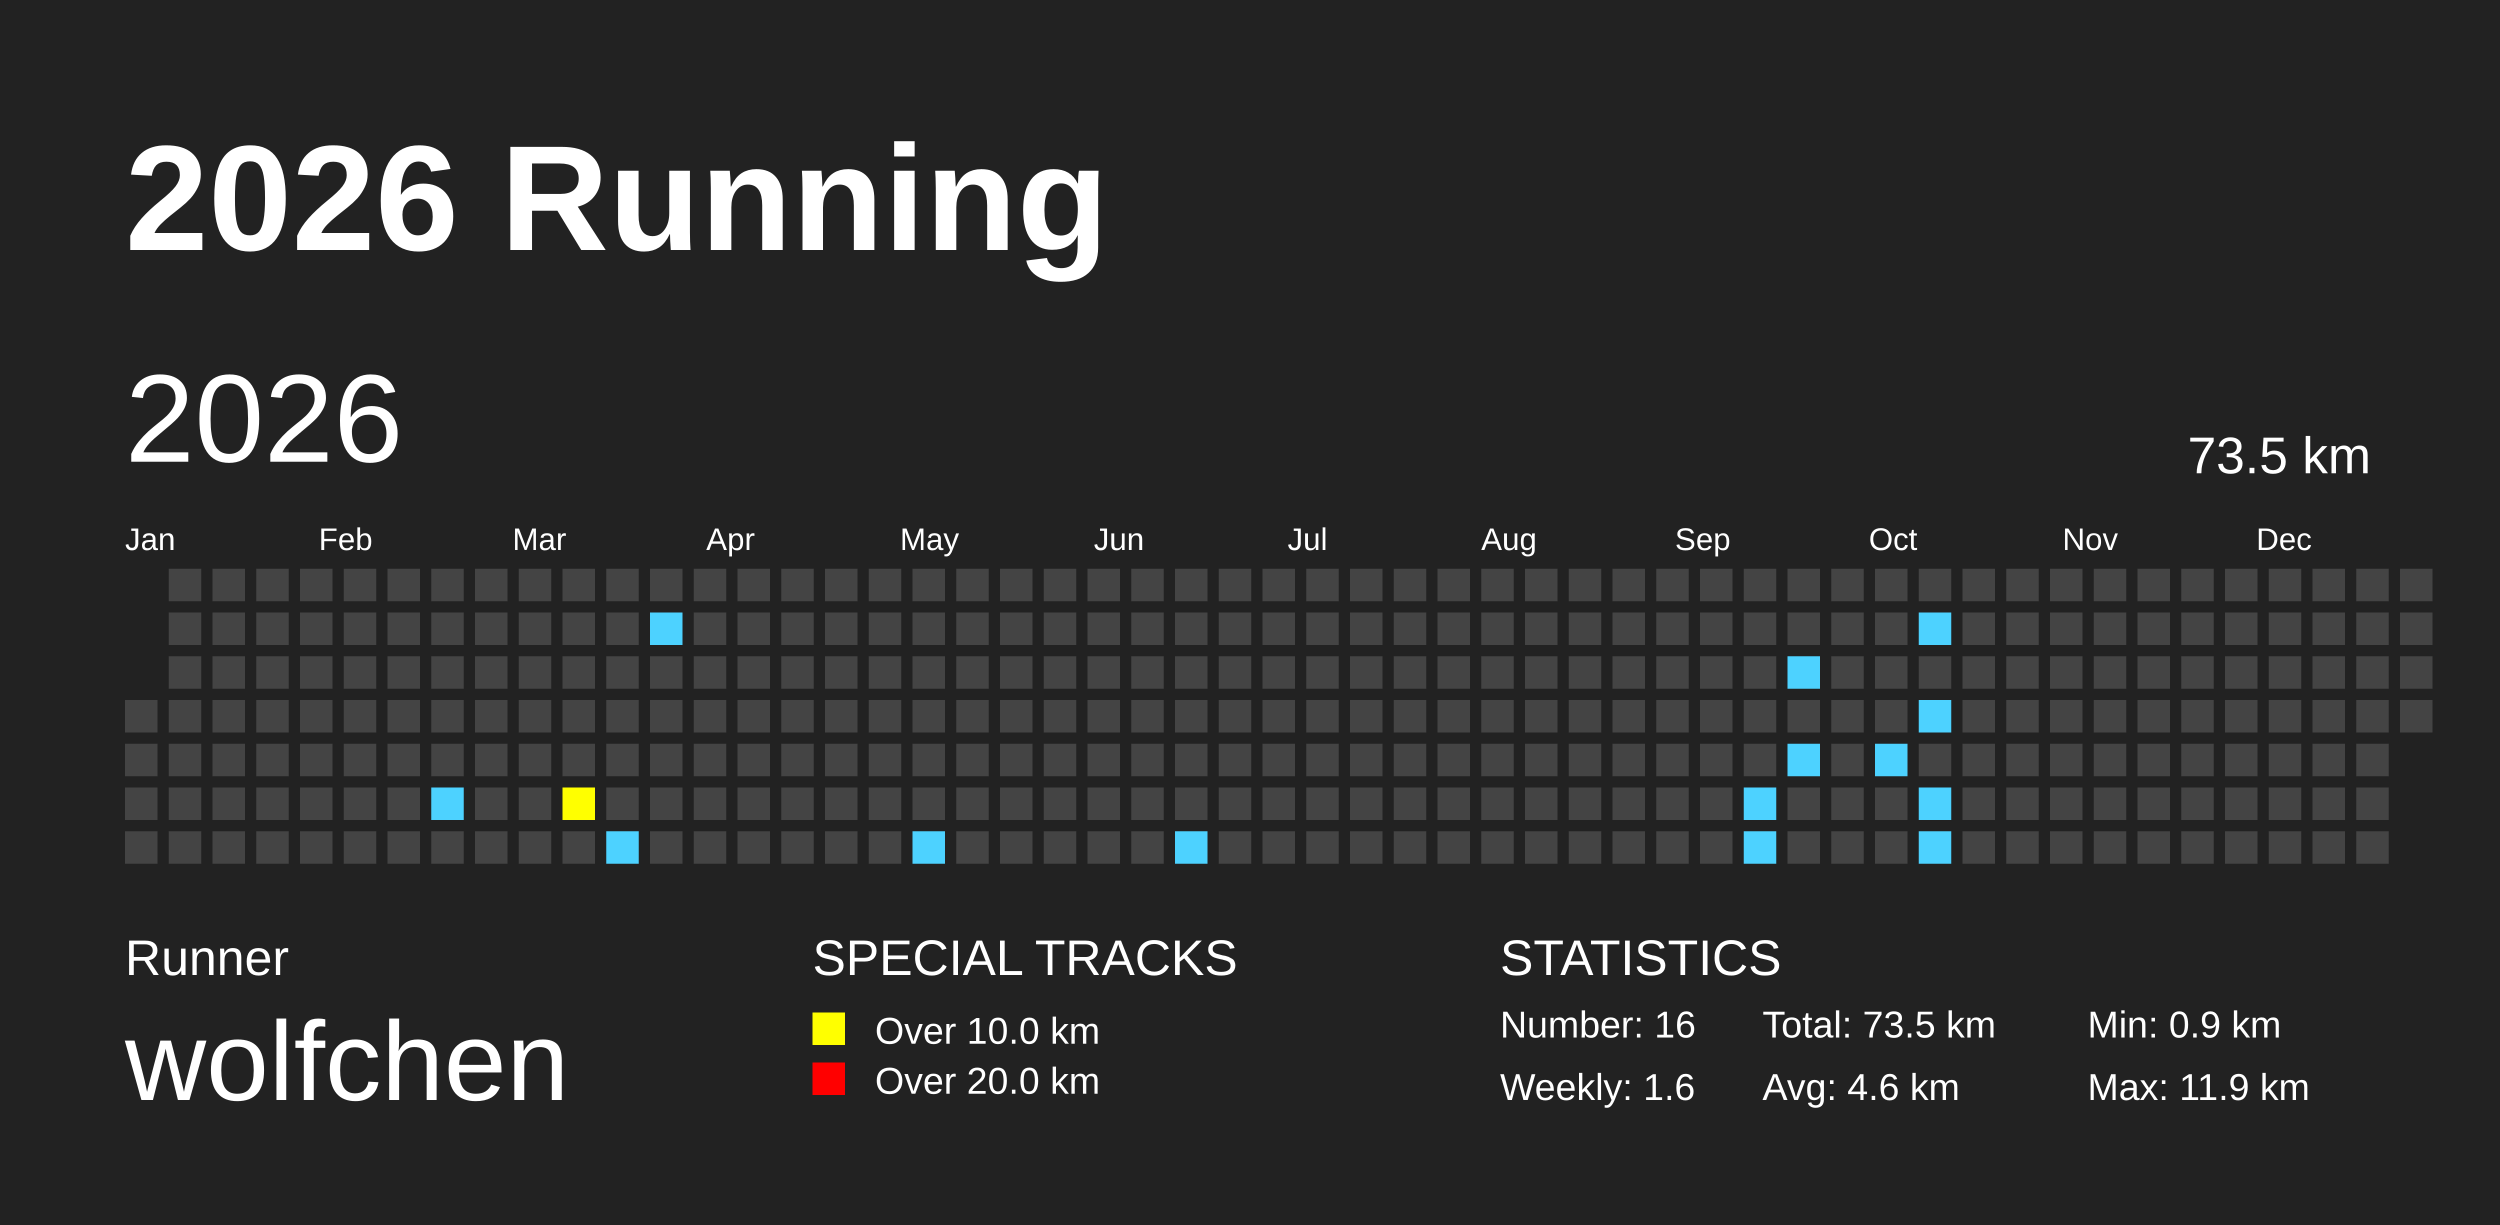
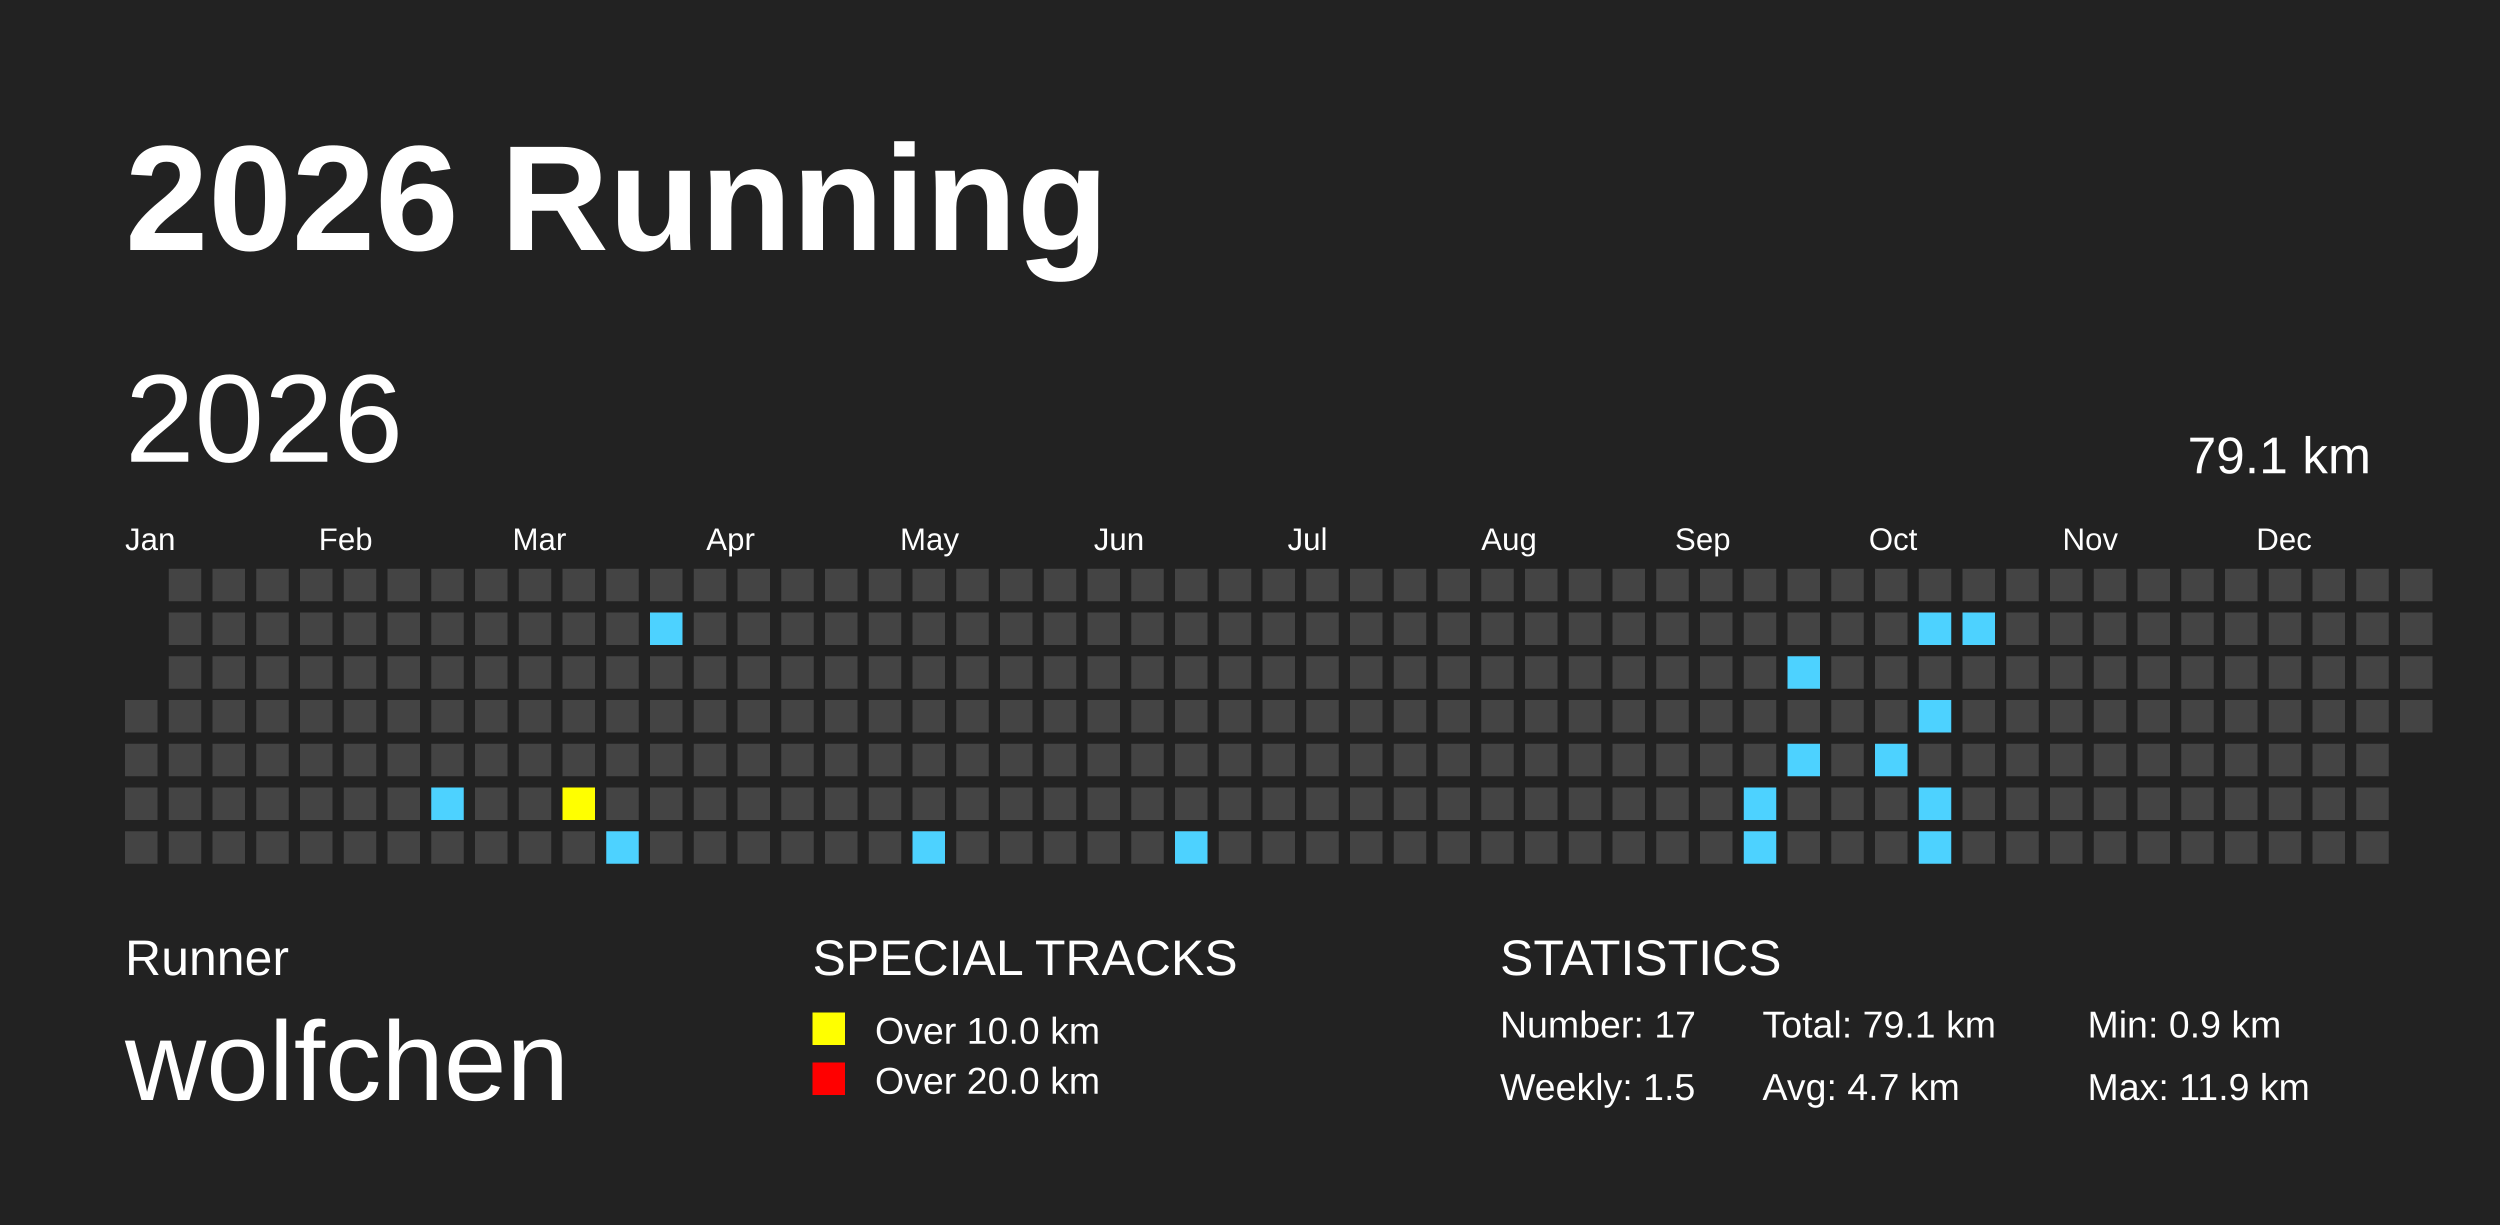
<svg xmlns="http://www.w3.org/2000/svg" baseProfile="full" height="98mm" version="1.1" viewBox="0,0,200,98" width="200mm">
  <defs />
  <rect fill="#222222" height="98" width="200" x="0" y="0" />
  <text fill="#FFFFFF" style="font-size:12px; font-family:Arial; font-weight:bold;" x="10" y="20">2026 Running</text>
  <text fill="#FFFFFF" style="font-size:4px; font-family:Arial" x="10" y="78">Runner</text>
  <text fill="#FFFFFF" style="font-size:9px; font-family:Arial" x="10" y="88">wolfchen</text>
  <text fill="#FFFFFF" style="font-size:4px; font-family:Arial" x="65" y="78">SPECIAL TRACKS</text>
  <rect fill="yellow" height="2.6" width="2.6" x="65" y="81" />
  <text fill="#FFFFFF" style="font-size:3px; font-family:Arial" x="70" y="83.5">Over 10.0 km</text>
  <rect fill="red" height="2.6" width="2.6" x="65" y="85" />
  <text fill="#FFFFFF" style="font-size:3px; font-family:Arial" x="70" y="87.5">Over 20.0 km</text>
  <text fill="#FFFFFF" style="font-size:4px; font-family:Arial" x="120" y="78">STATISTICS</text>
-   <text fill="#FFFFFF" style="font-size:3px; font-family:Arial" x="120" y="83">Number: 16</text>
-   <text fill="#FFFFFF" style="font-size:3px; font-family:Arial" x="120" y="88">Weekly: 1.6</text>
-   <text fill="#FFFFFF" style="font-size:3px; font-family:Arial" x="141" y="83">Total: 73.5 km</text>
-   <text fill="#FFFFFF" style="font-size:3px; font-family:Arial" x="141" y="88">Avg: 4.6 km</text>
+   <text fill="#FFFFFF" style="font-size:3px; font-family:Arial" x="120" y="83">Number: 17</text>
+   <text fill="#FFFFFF" style="font-size:3px; font-family:Arial" x="120" y="88">Weekly: 1.5</text>
+   <text fill="#FFFFFF" style="font-size:3px; font-family:Arial" x="141" y="83">Total: 79.1 km</text>
+   <text fill="#FFFFFF" style="font-size:3px; font-family:Arial" x="141" y="88">Avg: 4.7 km</text>
  <text fill="#FFFFFF" style="font-size:3px; font-family:Arial" x="167" y="83">Min: 0.9 km</text>
  <text fill="#FFFFFF" style="font-size:3px; font-family:Arial" x="167" y="88">Max: 11.9 km</text>
  <text dominant-baseline="hanging" fill="#FFFFFF" style="font-size:10.0px; font-family:Arial;" x="10" y="30">2026</text>
-   <text dominant-baseline="hanging" fill="#FFFFFF" style="font-size:4.125px; font-family:Arial;" x="175" y="35">73.5 km</text>
+   <text dominant-baseline="hanging" fill="#FFFFFF" style="font-size:4.125px; font-family:Arial;" x="175" y="35">79.1 km</text>
  <text fill="#FFFFFF" style="font-size:2.5px; font-family:Arial" x="10.0" y="44">Jan</text>
  <text fill="#FFFFFF" style="font-size:2.5px; font-family:Arial" x="25.5" y="44">Feb</text>
  <text fill="#FFFFFF" style="font-size:2.5px; font-family:Arial" x="41.0" y="44">Mar</text>
  <text fill="#FFFFFF" style="font-size:2.5px; font-family:Arial" x="56.5" y="44">Apr</text>
  <text fill="#FFFFFF" style="font-size:2.5px; font-family:Arial" x="72.0" y="44">May</text>
  <text fill="#FFFFFF" style="font-size:2.5px; font-family:Arial" x="87.5" y="44">Jun</text>
  <text fill="#FFFFFF" style="font-size:2.5px; font-family:Arial" x="103.0" y="44">Jul</text>
  <text fill="#FFFFFF" style="font-size:2.5px; font-family:Arial" x="118.5" y="44">Aug</text>
  <text fill="#FFFFFF" style="font-size:2.5px; font-family:Arial" x="134.0" y="44">Sep</text>
  <text fill="#FFFFFF" style="font-size:2.5px; font-family:Arial" x="149.5" y="44">Oct</text>
  <text fill="#FFFFFF" style="font-size:2.5px; font-family:Arial" x="165.0" y="44">Nov</text>
  <text fill="#FFFFFF" style="font-size:2.5px; font-family:Arial" x="180.5" y="44">Dec</text>
  <rect fill="#444444" height="2.6" width="2.6" x="10.0" y="56.0" />
  <rect fill="#444444" height="2.6" width="2.6" x="10.0" y="59.5" />
  <rect fill="#444444" height="2.6" width="2.6" x="10.0" y="63.0" />
  <rect fill="#444444" height="2.6" width="2.6" x="10.0" y="66.5" />
  <rect fill="#444444" height="2.6" width="2.6" x="13.5" y="45.5" />
  <rect fill="#444444" height="2.6" width="2.6" x="13.5" y="49.0" />
  <rect fill="#444444" height="2.6" width="2.6" x="13.5" y="52.5" />
  <rect fill="#444444" height="2.6" width="2.6" x="13.5" y="56.0" />
  <rect fill="#444444" height="2.6" width="2.6" x="13.5" y="59.5" />
  <rect fill="#444444" height="2.6" width="2.6" x="13.5" y="63.0" />
  <rect fill="#444444" height="2.6" width="2.6" x="13.5" y="66.5" />
  <rect fill="#444444" height="2.6" width="2.6" x="17.0" y="45.5" />
  <rect fill="#444444" height="2.6" width="2.6" x="17.0" y="49.0" />
  <rect fill="#444444" height="2.6" width="2.6" x="17.0" y="52.5" />
  <rect fill="#444444" height="2.6" width="2.6" x="17.0" y="56.0" />
  <rect fill="#444444" height="2.6" width="2.6" x="17.0" y="59.5" />
  <rect fill="#444444" height="2.6" width="2.6" x="17.0" y="63.0" />
  <rect fill="#444444" height="2.6" width="2.6" x="17.0" y="66.5" />
  <rect fill="#444444" height="2.6" width="2.6" x="20.5" y="45.5" />
  <rect fill="#444444" height="2.6" width="2.6" x="20.5" y="49.0" />
  <rect fill="#444444" height="2.6" width="2.6" x="20.5" y="52.5" />
  <rect fill="#444444" height="2.6" width="2.6" x="20.5" y="56.0" />
  <rect fill="#444444" height="2.6" width="2.6" x="20.5" y="59.5" />
  <rect fill="#444444" height="2.6" width="2.6" x="20.5" y="63.0" />
  <rect fill="#444444" height="2.6" width="2.6" x="20.5" y="66.5" />
  <rect fill="#444444" height="2.6" width="2.6" x="24.0" y="45.5" />
  <rect fill="#444444" height="2.6" width="2.6" x="24.0" y="49.0" />
  <rect fill="#444444" height="2.6" width="2.6" x="24.0" y="52.5" />
  <rect fill="#444444" height="2.6" width="2.6" x="24.0" y="56.0" />
  <rect fill="#444444" height="2.6" width="2.6" x="24.0" y="59.5" />
  <rect fill="#444444" height="2.6" width="2.6" x="24.0" y="63.0" />
  <rect fill="#444444" height="2.6" width="2.6" x="24.0" y="66.5" />
  <rect fill="#444444" height="2.6" width="2.6" x="27.5" y="45.5" />
  <rect fill="#444444" height="2.6" width="2.6" x="27.5" y="49.0" />
  <rect fill="#444444" height="2.6" width="2.6" x="27.5" y="52.5" />
  <rect fill="#444444" height="2.6" width="2.6" x="27.5" y="56.0" />
  <rect fill="#444444" height="2.6" width="2.6" x="27.5" y="59.5" />
  <rect fill="#444444" height="2.6" width="2.6" x="27.5" y="63.0" />
  <rect fill="#444444" height="2.6" width="2.6" x="27.5" y="66.5" />
  <rect fill="#444444" height="2.6" width="2.6" x="31.0" y="45.5" />
  <rect fill="#444444" height="2.6" width="2.6" x="31.0" y="49.0" />
  <rect fill="#444444" height="2.6" width="2.6" x="31.0" y="52.5" />
  <rect fill="#444444" height="2.6" width="2.6" x="31.0" y="56.0" />
  <rect fill="#444444" height="2.6" width="2.6" x="31.0" y="59.5" />
  <rect fill="#444444" height="2.6" width="2.6" x="31.0" y="63.0" />
  <rect fill="#444444" height="2.6" width="2.6" x="31.0" y="66.5" />
  <rect fill="#444444" height="2.6" width="2.6" x="34.5" y="45.5" />
  <rect fill="#444444" height="2.6" width="2.6" x="34.5" y="49.0" />
  <rect fill="#444444" height="2.6" width="2.6" x="34.5" y="52.5" />
  <rect fill="#444444" height="2.6" width="2.6" x="34.5" y="56.0" />
  <rect fill="#444444" height="2.6" width="2.6" x="34.5" y="59.5" />
  <rect fill="#4DD2FF" height="2.6" width="2.6" x="34.5" y="63.0" />
  <rect fill="#444444" height="2.6" width="2.6" x="34.5" y="66.5" />
  <rect fill="#444444" height="2.6" width="2.6" x="38.0" y="45.5" />
  <rect fill="#444444" height="2.6" width="2.6" x="38.0" y="49.0" />
  <rect fill="#444444" height="2.6" width="2.6" x="38.0" y="52.5" />
  <rect fill="#444444" height="2.6" width="2.6" x="38.0" y="56.0" />
  <rect fill="#444444" height="2.6" width="2.6" x="38.0" y="59.5" />
  <rect fill="#444444" height="2.6" width="2.6" x="38.0" y="63.0" />
  <rect fill="#444444" height="2.6" width="2.6" x="38.0" y="66.5" />
  <rect fill="#444444" height="2.6" width="2.6" x="41.5" y="45.5" />
  <rect fill="#444444" height="2.6" width="2.6" x="41.5" y="49.0" />
  <rect fill="#444444" height="2.6" width="2.6" x="41.5" y="52.5" />
  <rect fill="#444444" height="2.6" width="2.6" x="41.5" y="56.0" />
  <rect fill="#444444" height="2.6" width="2.6" x="41.5" y="59.5" />
  <rect fill="#444444" height="2.6" width="2.6" x="41.5" y="63.0" />
  <rect fill="#444444" height="2.6" width="2.6" x="41.5" y="66.5" />
  <rect fill="#444444" height="2.6" width="2.6" x="45.0" y="45.5" />
  <rect fill="#444444" height="2.6" width="2.6" x="45.0" y="49.0" />
  <rect fill="#444444" height="2.6" width="2.6" x="45.0" y="52.5" />
  <rect fill="#444444" height="2.6" width="2.6" x="45.0" y="56.0" />
  <rect fill="#444444" height="2.6" width="2.6" x="45.0" y="59.5" />
  <rect fill="yellow" height="2.6" width="2.6" x="45.0" y="63.0" />
  <rect fill="#444444" height="2.6" width="2.6" x="45.0" y="66.5" />
  <rect fill="#444444" height="2.6" width="2.6" x="48.5" y="45.5" />
  <rect fill="#444444" height="2.6" width="2.6" x="48.5" y="49.0" />
  <rect fill="#444444" height="2.6" width="2.6" x="48.5" y="52.5" />
  <rect fill="#444444" height="2.6" width="2.6" x="48.5" y="56.0" />
  <rect fill="#444444" height="2.6" width="2.6" x="48.5" y="59.5" />
  <rect fill="#444444" height="2.6" width="2.6" x="48.5" y="63.0" />
  <rect fill="#4DD2FF" height="2.6" width="2.6" x="48.5" y="66.5" />
  <rect fill="#444444" height="2.6" width="2.6" x="52.0" y="45.5" />
  <rect fill="#4DD2FF" height="2.6" width="2.6" x="52.0" y="49.0" />
  <rect fill="#444444" height="2.6" width="2.6" x="52.0" y="52.5" />
  <rect fill="#444444" height="2.6" width="2.6" x="52.0" y="56.0" />
  <rect fill="#444444" height="2.6" width="2.6" x="52.0" y="59.5" />
  <rect fill="#444444" height="2.6" width="2.6" x="52.0" y="63.0" />
  <rect fill="#444444" height="2.6" width="2.6" x="52.0" y="66.5" />
  <rect fill="#444444" height="2.6" width="2.6" x="55.5" y="45.5" />
  <rect fill="#444444" height="2.6" width="2.6" x="55.5" y="49.0" />
  <rect fill="#444444" height="2.6" width="2.6" x="55.5" y="52.5" />
  <rect fill="#444444" height="2.6" width="2.6" x="55.5" y="56.0" />
  <rect fill="#444444" height="2.6" width="2.6" x="55.5" y="59.5" />
  <rect fill="#444444" height="2.6" width="2.6" x="55.5" y="63.0" />
  <rect fill="#444444" height="2.6" width="2.6" x="55.5" y="66.5" />
  <rect fill="#444444" height="2.6" width="2.6" x="59.0" y="45.5" />
  <rect fill="#444444" height="2.6" width="2.6" x="59.0" y="49.0" />
  <rect fill="#444444" height="2.6" width="2.6" x="59.0" y="52.5" />
  <rect fill="#444444" height="2.6" width="2.6" x="59.0" y="56.0" />
  <rect fill="#444444" height="2.6" width="2.6" x="59.0" y="59.5" />
  <rect fill="#444444" height="2.6" width="2.6" x="59.0" y="63.0" />
  <rect fill="#444444" height="2.6" width="2.6" x="59.0" y="66.5" />
  <rect fill="#444444" height="2.6" width="2.6" x="62.5" y="45.5" />
  <rect fill="#444444" height="2.6" width="2.6" x="62.5" y="49.0" />
  <rect fill="#444444" height="2.6" width="2.6" x="62.5" y="52.5" />
  <rect fill="#444444" height="2.6" width="2.6" x="62.5" y="56.0" />
  <rect fill="#444444" height="2.6" width="2.6" x="62.5" y="59.5" />
  <rect fill="#444444" height="2.6" width="2.6" x="62.5" y="63.0" />
  <rect fill="#444444" height="2.6" width="2.6" x="62.5" y="66.5" />
  <rect fill="#444444" height="2.6" width="2.6" x="66.0" y="45.5" />
  <rect fill="#444444" height="2.6" width="2.6" x="66.0" y="49.0" />
  <rect fill="#444444" height="2.6" width="2.6" x="66.0" y="52.5" />
  <rect fill="#444444" height="2.6" width="2.6" x="66.0" y="56.0" />
  <rect fill="#444444" height="2.6" width="2.6" x="66.0" y="59.5" />
  <rect fill="#444444" height="2.6" width="2.6" x="66.0" y="63.0" />
  <rect fill="#444444" height="2.6" width="2.6" x="66.0" y="66.5" />
  <rect fill="#444444" height="2.6" width="2.6" x="69.5" y="45.5" />
  <rect fill="#444444" height="2.6" width="2.6" x="69.5" y="49.0" />
  <rect fill="#444444" height="2.6" width="2.6" x="69.5" y="52.5" />
  <rect fill="#444444" height="2.6" width="2.6" x="69.5" y="56.0" />
  <rect fill="#444444" height="2.6" width="2.6" x="69.5" y="59.5" />
  <rect fill="#444444" height="2.6" width="2.6" x="69.5" y="63.0" />
  <rect fill="#444444" height="2.6" width="2.6" x="69.5" y="66.5" />
  <rect fill="#444444" height="2.6" width="2.6" x="73.0" y="45.5" />
  <rect fill="#444444" height="2.6" width="2.6" x="73.0" y="49.0" />
  <rect fill="#444444" height="2.6" width="2.6" x="73.0" y="52.5" />
  <rect fill="#444444" height="2.6" width="2.6" x="73.0" y="56.0" />
  <rect fill="#444444" height="2.6" width="2.6" x="73.0" y="59.5" />
  <rect fill="#444444" height="2.6" width="2.6" x="73.0" y="63.0" />
  <rect fill="#4DD2FF" height="2.6" width="2.6" x="73.0" y="66.5" />
  <rect fill="#444444" height="2.6" width="2.6" x="76.5" y="45.5" />
  <rect fill="#444444" height="2.6" width="2.6" x="76.5" y="49.0" />
  <rect fill="#444444" height="2.6" width="2.6" x="76.5" y="52.5" />
  <rect fill="#444444" height="2.6" width="2.6" x="76.5" y="56.0" />
  <rect fill="#444444" height="2.6" width="2.6" x="76.5" y="59.5" />
  <rect fill="#444444" height="2.6" width="2.6" x="76.5" y="63.0" />
  <rect fill="#444444" height="2.6" width="2.6" x="76.5" y="66.5" />
  <rect fill="#444444" height="2.6" width="2.6" x="80.0" y="45.5" />
  <rect fill="#444444" height="2.6" width="2.6" x="80.0" y="49.0" />
  <rect fill="#444444" height="2.6" width="2.6" x="80.0" y="52.5" />
  <rect fill="#444444" height="2.6" width="2.6" x="80.0" y="56.0" />
  <rect fill="#444444" height="2.6" width="2.6" x="80.0" y="59.5" />
  <rect fill="#444444" height="2.6" width="2.6" x="80.0" y="63.0" />
  <rect fill="#444444" height="2.6" width="2.6" x="80.0" y="66.5" />
  <rect fill="#444444" height="2.6" width="2.6" x="83.5" y="45.5" />
  <rect fill="#444444" height="2.6" width="2.6" x="83.5" y="49.0" />
  <rect fill="#444444" height="2.6" width="2.6" x="83.5" y="52.5" />
  <rect fill="#444444" height="2.6" width="2.6" x="83.5" y="56.0" />
  <rect fill="#444444" height="2.6" width="2.6" x="83.5" y="59.5" />
  <rect fill="#444444" height="2.6" width="2.6" x="83.5" y="63.0" />
  <rect fill="#444444" height="2.6" width="2.6" x="83.5" y="66.5" />
  <rect fill="#444444" height="2.6" width="2.6" x="87.0" y="45.5" />
  <rect fill="#444444" height="2.6" width="2.6" x="87.0" y="49.0" />
  <rect fill="#444444" height="2.6" width="2.6" x="87.0" y="52.5" />
  <rect fill="#444444" height="2.6" width="2.6" x="87.0" y="56.0" />
  <rect fill="#444444" height="2.6" width="2.6" x="87.0" y="59.5" />
  <rect fill="#444444" height="2.6" width="2.6" x="87.0" y="63.0" />
  <rect fill="#444444" height="2.6" width="2.6" x="87.0" y="66.5" />
  <rect fill="#444444" height="2.6" width="2.6" x="90.5" y="45.5" />
  <rect fill="#444444" height="2.6" width="2.6" x="90.5" y="49.0" />
  <rect fill="#444444" height="2.6" width="2.6" x="90.5" y="52.5" />
  <rect fill="#444444" height="2.6" width="2.6" x="90.5" y="56.0" />
  <rect fill="#444444" height="2.6" width="2.6" x="90.5" y="59.5" />
  <rect fill="#444444" height="2.6" width="2.6" x="90.5" y="63.0" />
  <rect fill="#444444" height="2.6" width="2.6" x="90.5" y="66.5" />
  <rect fill="#444444" height="2.6" width="2.6" x="94.0" y="45.5" />
  <rect fill="#444444" height="2.6" width="2.6" x="94.0" y="49.0" />
  <rect fill="#444444" height="2.6" width="2.6" x="94.0" y="52.5" />
  <rect fill="#444444" height="2.6" width="2.6" x="94.0" y="56.0" />
  <rect fill="#444444" height="2.6" width="2.6" x="94.0" y="59.5" />
  <rect fill="#444444" height="2.6" width="2.6" x="94.0" y="63.0" />
  <rect fill="#4DD2FF" height="2.6" width="2.6" x="94.0" y="66.5" />
  <rect fill="#444444" height="2.6" width="2.6" x="97.5" y="45.5" />
  <rect fill="#444444" height="2.6" width="2.6" x="97.5" y="49.0" />
  <rect fill="#444444" height="2.6" width="2.6" x="97.5" y="52.5" />
  <rect fill="#444444" height="2.6" width="2.6" x="97.5" y="56.0" />
  <rect fill="#444444" height="2.6" width="2.6" x="97.5" y="59.5" />
  <rect fill="#444444" height="2.6" width="2.6" x="97.5" y="63.0" />
  <rect fill="#444444" height="2.6" width="2.6" x="97.5" y="66.5" />
  <rect fill="#444444" height="2.6" width="2.6" x="101.0" y="45.5" />
  <rect fill="#444444" height="2.6" width="2.6" x="101.0" y="49.0" />
  <rect fill="#444444" height="2.6" width="2.6" x="101.0" y="52.5" />
  <rect fill="#444444" height="2.6" width="2.6" x="101.0" y="56.0" />
  <rect fill="#444444" height="2.6" width="2.6" x="101.0" y="59.5" />
  <rect fill="#444444" height="2.6" width="2.6" x="101.0" y="63.0" />
  <rect fill="#444444" height="2.6" width="2.6" x="101.0" y="66.5" />
  <rect fill="#444444" height="2.6" width="2.6" x="104.5" y="45.5" />
  <rect fill="#444444" height="2.6" width="2.6" x="104.5" y="49.0" />
  <rect fill="#444444" height="2.6" width="2.6" x="104.5" y="52.5" />
  <rect fill="#444444" height="2.6" width="2.6" x="104.5" y="56.0" />
  <rect fill="#444444" height="2.6" width="2.6" x="104.5" y="59.5" />
  <rect fill="#444444" height="2.6" width="2.6" x="104.5" y="63.0" />
  <rect fill="#444444" height="2.6" width="2.6" x="104.5" y="66.5" />
  <rect fill="#444444" height="2.6" width="2.6" x="108.0" y="45.5" />
  <rect fill="#444444" height="2.6" width="2.6" x="108.0" y="49.0" />
  <rect fill="#444444" height="2.6" width="2.6" x="108.0" y="52.5" />
  <rect fill="#444444" height="2.6" width="2.6" x="108.0" y="56.0" />
  <rect fill="#444444" height="2.6" width="2.6" x="108.0" y="59.5" />
  <rect fill="#444444" height="2.6" width="2.6" x="108.0" y="63.0" />
  <rect fill="#444444" height="2.6" width="2.6" x="108.0" y="66.5" />
  <rect fill="#444444" height="2.6" width="2.6" x="111.5" y="45.5" />
  <rect fill="#444444" height="2.6" width="2.6" x="111.5" y="49.0" />
  <rect fill="#444444" height="2.6" width="2.6" x="111.5" y="52.5" />
  <rect fill="#444444" height="2.6" width="2.6" x="111.5" y="56.0" />
  <rect fill="#444444" height="2.6" width="2.6" x="111.5" y="59.5" />
  <rect fill="#444444" height="2.6" width="2.6" x="111.5" y="63.0" />
  <rect fill="#444444" height="2.6" width="2.6" x="111.5" y="66.5" />
  <rect fill="#444444" height="2.6" width="2.6" x="115.0" y="45.5" />
  <rect fill="#444444" height="2.6" width="2.6" x="115.0" y="49.0" />
  <rect fill="#444444" height="2.6" width="2.6" x="115.0" y="52.5" />
  <rect fill="#444444" height="2.6" width="2.6" x="115.0" y="56.0" />
  <rect fill="#444444" height="2.6" width="2.6" x="115.0" y="59.5" />
  <rect fill="#444444" height="2.6" width="2.6" x="115.0" y="63.0" />
  <rect fill="#444444" height="2.6" width="2.6" x="115.0" y="66.5" />
  <rect fill="#444444" height="2.6" width="2.6" x="118.5" y="45.5" />
  <rect fill="#444444" height="2.6" width="2.6" x="118.5" y="49.0" />
  <rect fill="#444444" height="2.6" width="2.6" x="118.5" y="52.5" />
  <rect fill="#444444" height="2.6" width="2.6" x="118.5" y="56.0" />
  <rect fill="#444444" height="2.6" width="2.6" x="118.5" y="59.5" />
  <rect fill="#444444" height="2.6" width="2.6" x="118.5" y="63.0" />
  <rect fill="#444444" height="2.6" width="2.6" x="118.5" y="66.5" />
  <rect fill="#444444" height="2.6" width="2.6" x="122.0" y="45.5" />
  <rect fill="#444444" height="2.6" width="2.6" x="122.0" y="49.0" />
  <rect fill="#444444" height="2.6" width="2.6" x="122.0" y="52.5" />
  <rect fill="#444444" height="2.6" width="2.6" x="122.0" y="56.0" />
  <rect fill="#444444" height="2.6" width="2.6" x="122.0" y="59.5" />
  <rect fill="#444444" height="2.6" width="2.6" x="122.0" y="63.0" />
  <rect fill="#444444" height="2.6" width="2.6" x="122.0" y="66.5" />
  <rect fill="#444444" height="2.6" width="2.6" x="125.5" y="45.5" />
  <rect fill="#444444" height="2.6" width="2.6" x="125.5" y="49.0" />
  <rect fill="#444444" height="2.6" width="2.6" x="125.5" y="52.5" />
  <rect fill="#444444" height="2.6" width="2.6" x="125.5" y="56.0" />
  <rect fill="#444444" height="2.6" width="2.6" x="125.5" y="59.5" />
  <rect fill="#444444" height="2.6" width="2.6" x="125.5" y="63.0" />
  <rect fill="#444444" height="2.6" width="2.6" x="125.5" y="66.5" />
  <rect fill="#444444" height="2.6" width="2.6" x="129.0" y="45.5" />
  <rect fill="#444444" height="2.6" width="2.6" x="129.0" y="49.0" />
  <rect fill="#444444" height="2.6" width="2.6" x="129.0" y="52.5" />
  <rect fill="#444444" height="2.6" width="2.6" x="129.0" y="56.0" />
  <rect fill="#444444" height="2.6" width="2.6" x="129.0" y="59.5" />
  <rect fill="#444444" height="2.6" width="2.6" x="129.0" y="63.0" />
  <rect fill="#444444" height="2.6" width="2.6" x="129.0" y="66.5" />
  <rect fill="#444444" height="2.6" width="2.6" x="132.5" y="45.5" />
  <rect fill="#444444" height="2.6" width="2.6" x="132.5" y="49.0" />
  <rect fill="#444444" height="2.6" width="2.6" x="132.5" y="52.5" />
  <rect fill="#444444" height="2.6" width="2.6" x="132.5" y="56.0" />
  <rect fill="#444444" height="2.6" width="2.6" x="132.5" y="59.5" />
  <rect fill="#444444" height="2.6" width="2.6" x="132.5" y="63.0" />
  <rect fill="#444444" height="2.6" width="2.6" x="132.5" y="66.5" />
  <rect fill="#444444" height="2.6" width="2.6" x="136.0" y="45.5" />
  <rect fill="#444444" height="2.6" width="2.6" x="136.0" y="49.0" />
  <rect fill="#444444" height="2.6" width="2.6" x="136.0" y="52.5" />
  <rect fill="#444444" height="2.6" width="2.6" x="136.0" y="56.0" />
  <rect fill="#444444" height="2.6" width="2.6" x="136.0" y="59.5" />
  <rect fill="#444444" height="2.6" width="2.6" x="136.0" y="63.0" />
  <rect fill="#444444" height="2.6" width="2.6" x="136.0" y="66.5" />
  <rect fill="#444444" height="2.6" width="2.6" x="139.5" y="45.5" />
  <rect fill="#444444" height="2.6" width="2.6" x="139.5" y="49.0" />
  <rect fill="#444444" height="2.6" width="2.6" x="139.5" y="52.5" />
  <rect fill="#444444" height="2.6" width="2.6" x="139.5" y="56.0" />
  <rect fill="#444444" height="2.6" width="2.6" x="139.5" y="59.5" />
  <rect fill="#4DD2FF" height="2.6" width="2.6" x="139.5" y="63.0" />
  <rect fill="#4DD2FF" height="2.6" width="2.6" x="139.5" y="66.5" />
  <rect fill="#444444" height="2.6" width="2.6" x="143.0" y="45.5" />
  <rect fill="#444444" height="2.6" width="2.6" x="143.0" y="49.0" />
  <rect fill="#4DD2FF" height="2.6" width="2.6" x="143.0" y="52.5" />
  <rect fill="#444444" height="2.6" width="2.6" x="143.0" y="56.0" />
  <rect fill="#4DD2FF" height="2.6" width="2.6" x="143.0" y="59.5" />
  <rect fill="#444444" height="2.6" width="2.6" x="143.0" y="63.0" />
  <rect fill="#444444" height="2.6" width="2.6" x="143.0" y="66.5" />
  <rect fill="#444444" height="2.6" width="2.6" x="146.5" y="45.5" />
  <rect fill="#444444" height="2.6" width="2.6" x="146.5" y="49.0" />
  <rect fill="#444444" height="2.6" width="2.6" x="146.5" y="52.5" />
  <rect fill="#444444" height="2.6" width="2.6" x="146.5" y="56.0" />
  <rect fill="#444444" height="2.6" width="2.6" x="146.5" y="59.5" />
  <rect fill="#444444" height="2.6" width="2.6" x="146.5" y="63.0" />
  <rect fill="#444444" height="2.6" width="2.6" x="146.5" y="66.5" />
  <rect fill="#444444" height="2.6" width="2.6" x="150.0" y="45.5" />
  <rect fill="#444444" height="2.6" width="2.6" x="150.0" y="49.0" />
  <rect fill="#444444" height="2.6" width="2.6" x="150.0" y="52.5" />
  <rect fill="#444444" height="2.6" width="2.6" x="150.0" y="56.0" />
  <rect fill="#4DD2FF" height="2.6" width="2.6" x="150.0" y="59.5" />
  <rect fill="#444444" height="2.6" width="2.6" x="150.0" y="63.0" />
  <rect fill="#444444" height="2.6" width="2.6" x="150.0" y="66.5" />
  <rect fill="#444444" height="2.6" width="2.6" x="153.5" y="45.5" />
  <rect fill="#4DD2FF" height="2.6" width="2.6" x="153.5" y="49.0" />
  <rect fill="#444444" height="2.6" width="2.6" x="153.5" y="52.5" />
  <rect fill="#4DD2FF" height="2.6" width="2.6" x="153.5" y="56.0" />
  <rect fill="#444444" height="2.6" width="2.6" x="153.5" y="59.5" />
  <rect fill="#4DD2FF" height="2.6" width="2.6" x="153.5" y="63.0" />
  <rect fill="#4DD2FF" height="2.6" width="2.6" x="153.5" y="66.5" />
  <rect fill="#444444" height="2.6" width="2.6" x="157.0" y="45.5" />
-   <rect fill="#444444" height="2.6" width="2.6" x="157.0" y="49.0" />
+   <rect fill="#4DD2FF" height="2.6" width="2.6" x="157.0" y="49.0" />
  <rect fill="#444444" height="2.6" width="2.6" x="157.0" y="52.5" />
  <rect fill="#444444" height="2.6" width="2.6" x="157.0" y="56.0" />
  <rect fill="#444444" height="2.6" width="2.6" x="157.0" y="59.5" />
  <rect fill="#444444" height="2.6" width="2.6" x="157.0" y="63.0" />
  <rect fill="#444444" height="2.6" width="2.6" x="157.0" y="66.5" />
  <rect fill="#444444" height="2.6" width="2.6" x="160.5" y="45.5" />
  <rect fill="#444444" height="2.6" width="2.6" x="160.5" y="49.0" />
  <rect fill="#444444" height="2.6" width="2.6" x="160.5" y="52.5" />
  <rect fill="#444444" height="2.6" width="2.6" x="160.5" y="56.0" />
  <rect fill="#444444" height="2.6" width="2.6" x="160.5" y="59.5" />
  <rect fill="#444444" height="2.6" width="2.6" x="160.5" y="63.0" />
  <rect fill="#444444" height="2.6" width="2.6" x="160.5" y="66.5" />
  <rect fill="#444444" height="2.6" width="2.6" x="164.0" y="45.5" />
  <rect fill="#444444" height="2.6" width="2.6" x="164.0" y="49.0" />
  <rect fill="#444444" height="2.6" width="2.6" x="164.0" y="52.5" />
  <rect fill="#444444" height="2.6" width="2.6" x="164.0" y="56.0" />
  <rect fill="#444444" height="2.6" width="2.6" x="164.0" y="59.5" />
  <rect fill="#444444" height="2.6" width="2.6" x="164.0" y="63.0" />
  <rect fill="#444444" height="2.6" width="2.6" x="164.0" y="66.5" />
  <rect fill="#444444" height="2.6" width="2.6" x="167.5" y="45.5" />
  <rect fill="#444444" height="2.6" width="2.6" x="167.5" y="49.0" />
  <rect fill="#444444" height="2.6" width="2.6" x="167.5" y="52.5" />
  <rect fill="#444444" height="2.6" width="2.6" x="167.5" y="56.0" />
  <rect fill="#444444" height="2.6" width="2.6" x="167.5" y="59.5" />
  <rect fill="#444444" height="2.6" width="2.6" x="167.5" y="63.0" />
  <rect fill="#444444" height="2.6" width="2.6" x="167.5" y="66.5" />
  <rect fill="#444444" height="2.6" width="2.6" x="171.0" y="45.5" />
  <rect fill="#444444" height="2.6" width="2.6" x="171.0" y="49.0" />
  <rect fill="#444444" height="2.6" width="2.6" x="171.0" y="52.5" />
  <rect fill="#444444" height="2.6" width="2.6" x="171.0" y="56.0" />
  <rect fill="#444444" height="2.6" width="2.6" x="171.0" y="59.5" />
  <rect fill="#444444" height="2.6" width="2.6" x="171.0" y="63.0" />
  <rect fill="#444444" height="2.6" width="2.6" x="171.0" y="66.5" />
  <rect fill="#444444" height="2.6" width="2.6" x="174.5" y="45.5" />
  <rect fill="#444444" height="2.6" width="2.6" x="174.5" y="49.0" />
  <rect fill="#444444" height="2.6" width="2.6" x="174.5" y="52.5" />
  <rect fill="#444444" height="2.6" width="2.6" x="174.5" y="56.0" />
  <rect fill="#444444" height="2.6" width="2.6" x="174.5" y="59.5" />
  <rect fill="#444444" height="2.6" width="2.6" x="174.5" y="63.0" />
  <rect fill="#444444" height="2.6" width="2.6" x="174.5" y="66.5" />
  <rect fill="#444444" height="2.6" width="2.6" x="178.0" y="45.5" />
  <rect fill="#444444" height="2.6" width="2.6" x="178.0" y="49.0" />
  <rect fill="#444444" height="2.6" width="2.6" x="178.0" y="52.5" />
  <rect fill="#444444" height="2.6" width="2.6" x="178.0" y="56.0" />
  <rect fill="#444444" height="2.6" width="2.6" x="178.0" y="59.5" />
  <rect fill="#444444" height="2.6" width="2.6" x="178.0" y="63.0" />
  <rect fill="#444444" height="2.6" width="2.6" x="178.0" y="66.5" />
  <rect fill="#444444" height="2.6" width="2.6" x="181.5" y="45.5" />
  <rect fill="#444444" height="2.6" width="2.6" x="181.5" y="49.0" />
  <rect fill="#444444" height="2.6" width="2.6" x="181.5" y="52.5" />
  <rect fill="#444444" height="2.6" width="2.6" x="181.5" y="56.0" />
  <rect fill="#444444" height="2.6" width="2.6" x="181.5" y="59.5" />
  <rect fill="#444444" height="2.6" width="2.6" x="181.5" y="63.0" />
  <rect fill="#444444" height="2.6" width="2.6" x="181.5" y="66.5" />
  <rect fill="#444444" height="2.6" width="2.6" x="185.0" y="45.5" />
  <rect fill="#444444" height="2.6" width="2.6" x="185.0" y="49.0" />
  <rect fill="#444444" height="2.6" width="2.6" x="185.0" y="52.5" />
  <rect fill="#444444" height="2.6" width="2.6" x="185.0" y="56.0" />
  <rect fill="#444444" height="2.6" width="2.6" x="185.0" y="59.5" />
  <rect fill="#444444" height="2.6" width="2.6" x="185.0" y="63.0" />
  <rect fill="#444444" height="2.6" width="2.6" x="185.0" y="66.5" />
  <rect fill="#444444" height="2.6" width="2.6" x="188.5" y="45.5" />
  <rect fill="#444444" height="2.6" width="2.6" x="188.5" y="49.0" />
  <rect fill="#444444" height="2.6" width="2.6" x="188.5" y="52.5" />
  <rect fill="#444444" height="2.6" width="2.6" x="188.5" y="56.0" />
  <rect fill="#444444" height="2.6" width="2.6" x="188.5" y="59.5" />
  <rect fill="#444444" height="2.6" width="2.6" x="188.5" y="63.0" />
  <rect fill="#444444" height="2.6" width="2.6" x="188.5" y="66.5" />
  <rect fill="#444444" height="2.6" width="2.6" x="192.0" y="45.5" />
  <rect fill="#444444" height="2.6" width="2.6" x="192.0" y="49.0" />
  <rect fill="#444444" height="2.6" width="2.6" x="192.0" y="52.5" />
  <rect fill="#444444" height="2.6" width="2.6" x="192.0" y="56.0" />
</svg>
